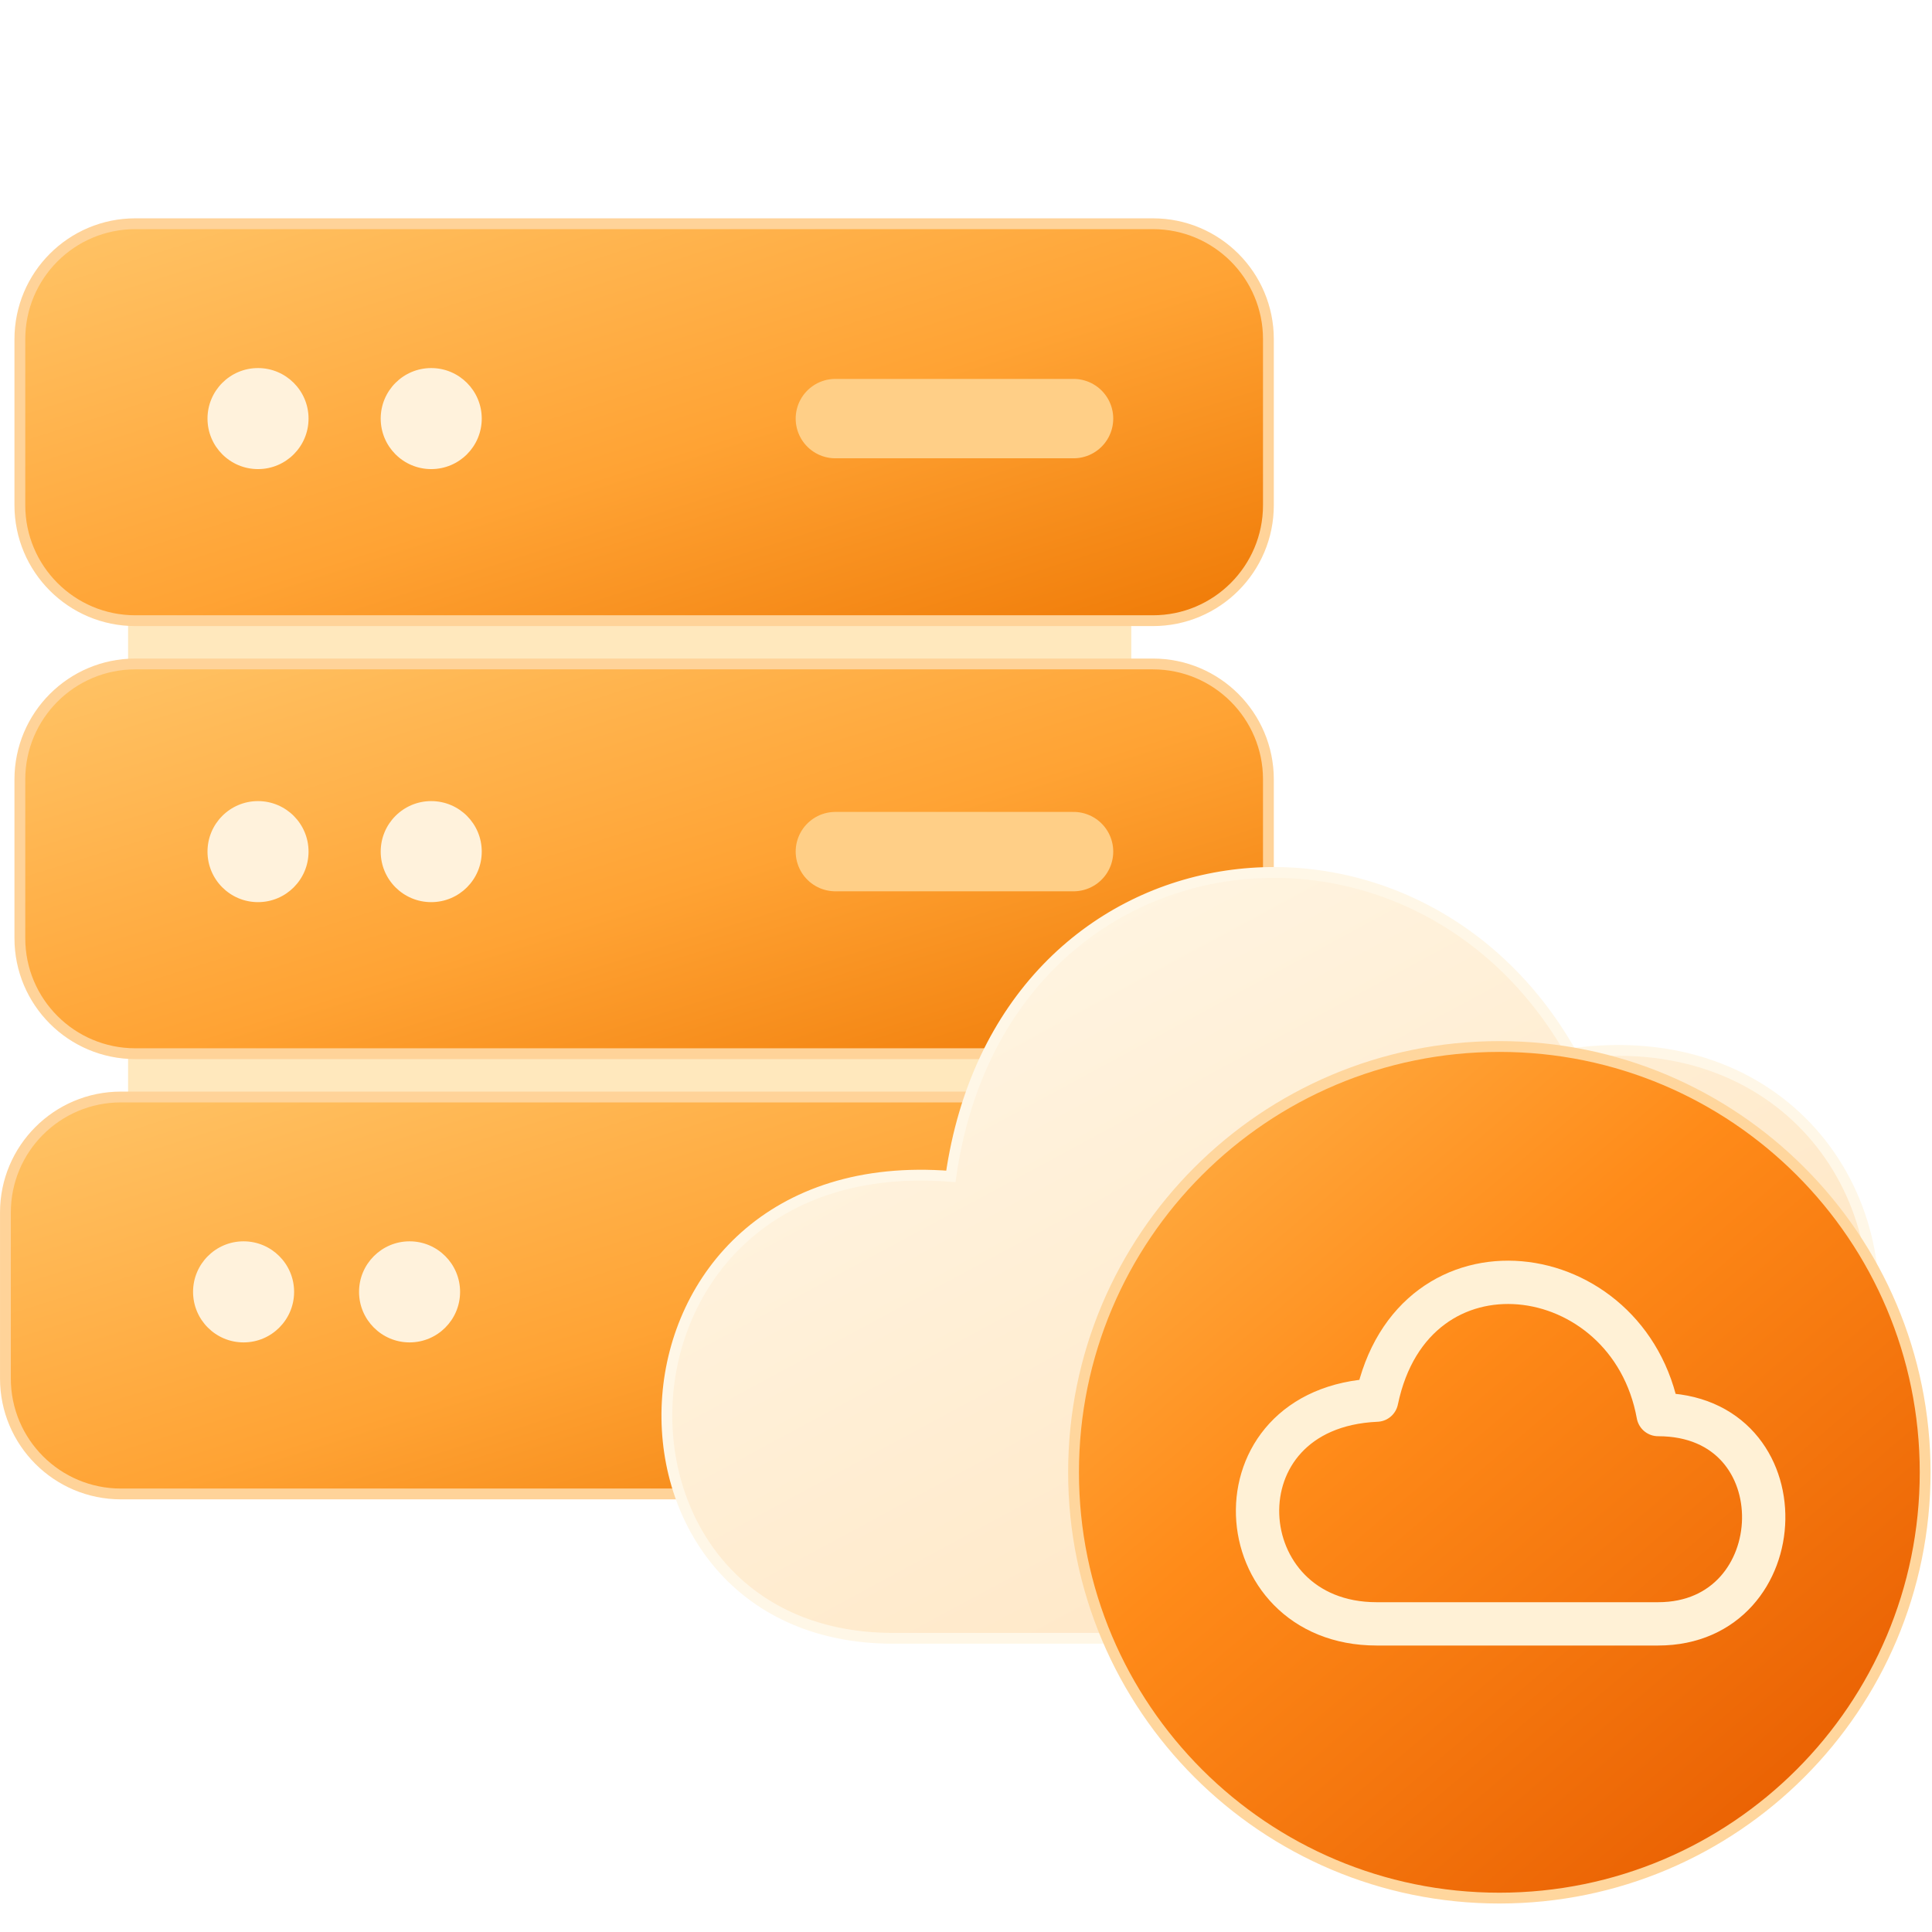
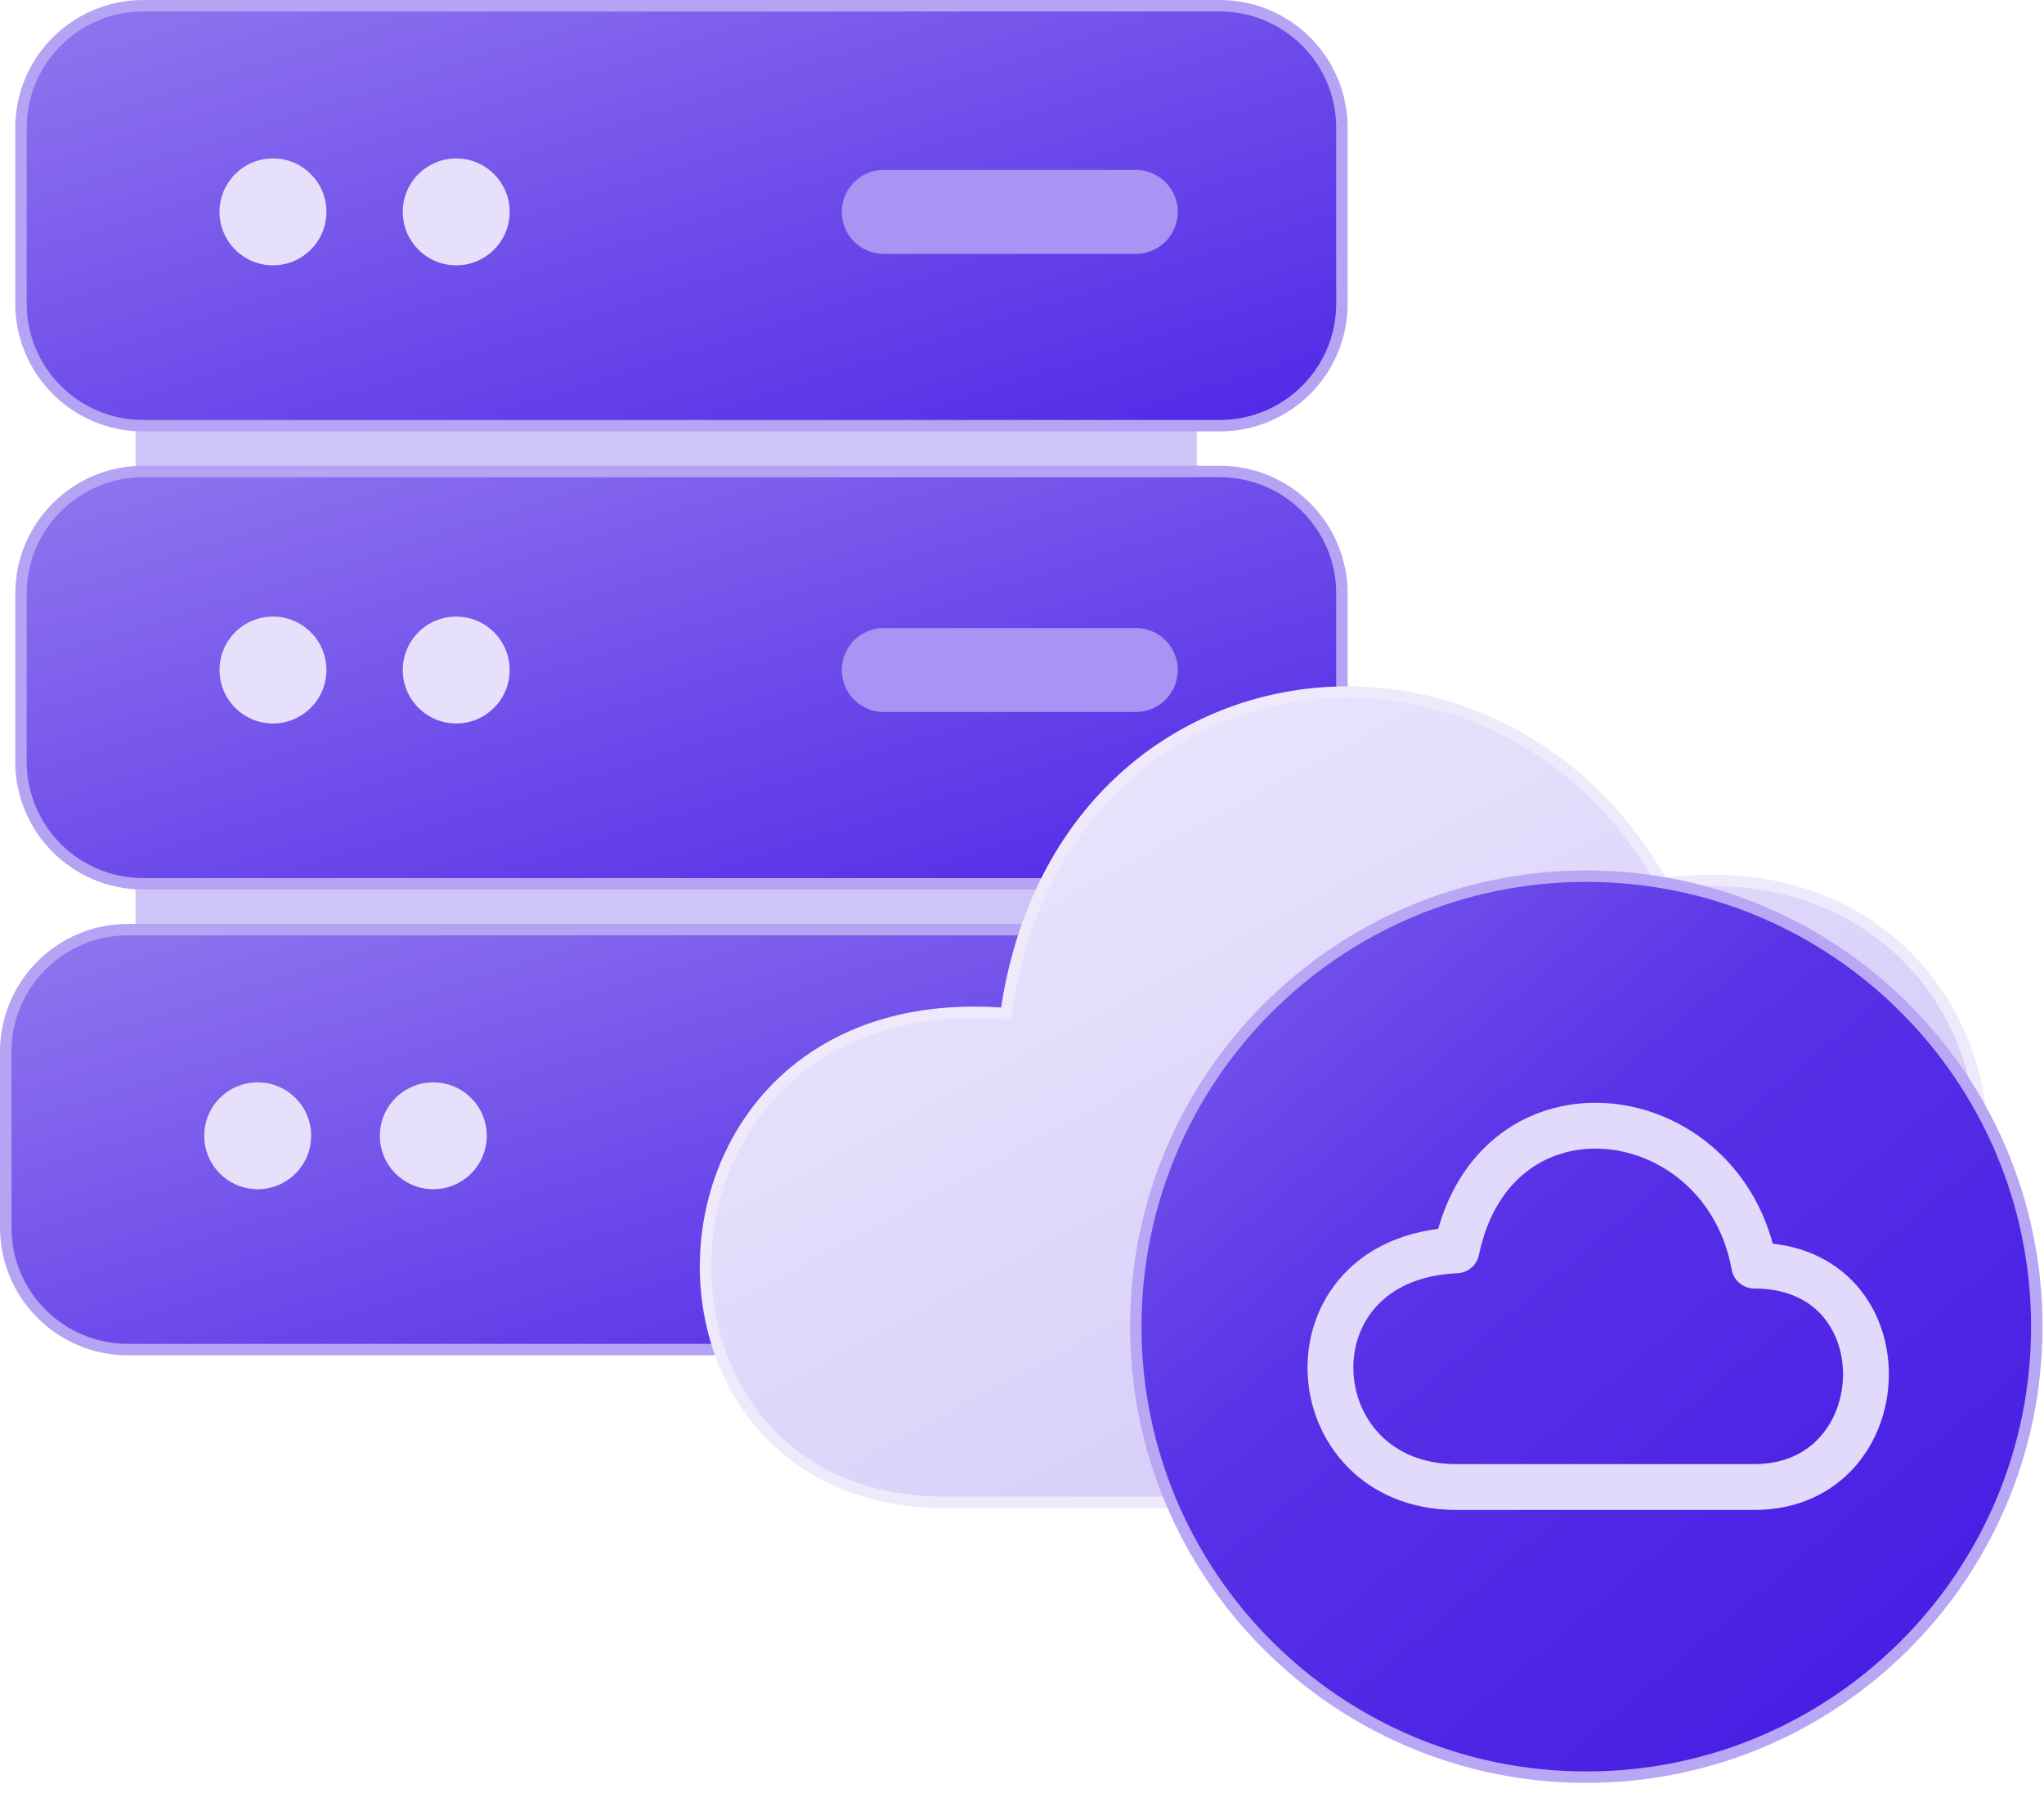
- <svg xmlns="http://www.w3.org/2000/svg" width="57" height="57" viewBox="0 0 57 57" fill="none">
-   <path d="M31.673 15.118H5.483C4.542 15.118 3.779 15.881 3.779 16.821V36.411C3.779 37.352 4.542 38.114 5.483 38.114H31.673C32.614 38.114 33.376 37.352 33.376 36.411V16.821C33.376 15.881 32.614 15.118 31.673 15.118Z" fill="#FFE8BD" />
-   <path d="M34.015 6.601H3.992C2.111 6.601 0.586 8.126 0.586 10.008V14.905C0.586 16.786 2.111 18.312 3.992 18.312H34.015C35.897 18.312 37.422 16.786 37.422 14.905V10.008C37.422 8.126 35.897 6.601 34.015 6.601Z" fill="url(#paint0_linear_8_143)" stroke-width="0.319" stroke="#FFD399" />
-   <path d="M34.015 19.589H3.992C2.111 19.589 0.586 21.115 0.586 22.996V27.681C0.586 29.562 2.111 31.087 3.992 31.087H34.015C35.897 31.087 37.422 29.562 37.422 27.681V22.996C37.422 21.115 35.897 19.589 34.015 19.589Z" fill="url(#paint1_linear_8_143)" stroke-width="0.319" stroke="#FFD399" />
-   <path d="M34.015 32.365H3.567C1.685 32.365 0.16 33.89 0.16 35.772V40.669C0.16 42.551 1.685 44.076 3.567 44.076H34.015C35.897 44.076 37.422 42.551 37.422 40.669V35.772C37.422 33.89 35.897 32.365 34.015 32.365Z" fill="url(#paint2_linear_8_143)" stroke-width="0.319" stroke="#FFD399" />
-   <path d="M7.612 13.84C8.435 13.84 9.103 13.173 9.103 12.35C9.103 11.527 8.435 10.859 7.612 10.859C6.789 10.859 6.122 11.527 6.122 12.35C6.122 13.173 6.789 13.84 7.612 13.84Z" fill="#FFF2DC" />
-   <path d="M12.722 13.84C13.546 13.84 14.213 13.173 14.213 12.35C14.213 11.527 13.546 10.859 12.722 10.859C11.899 10.859 11.232 11.527 11.232 12.35C11.232 13.173 11.899 13.84 12.722 13.84Z" fill="#FFF2DC" />
-   <path d="M7.612 26.616C8.435 26.616 9.103 25.949 9.103 25.125C9.103 24.302 8.435 23.635 7.612 23.635C6.789 23.635 6.122 24.302 6.122 25.125C6.122 25.949 6.789 26.616 7.612 26.616Z" fill="#FFF2DC" />
-   <path d="M12.722 26.616C13.546 26.616 14.213 25.949 14.213 25.125C14.213 24.302 13.546 23.635 12.722 23.635C11.899 23.635 11.232 24.302 11.232 25.125C11.232 25.949 11.899 26.616 12.722 26.616Z" fill="#FFF2DC" />
-   <path d="M7.186 39.605C8.009 39.605 8.677 38.937 8.677 38.114C8.677 37.291 8.009 36.623 7.186 36.623C6.363 36.623 5.696 37.291 5.696 38.114C5.696 38.937 6.363 39.605 7.186 39.605Z" fill="#FFF2DC" />
-   <path d="M12.084 39.605C12.907 39.605 13.574 38.937 13.574 38.114C13.574 37.291 12.907 36.623 12.084 36.623C11.261 36.623 10.593 37.291 10.593 38.114C10.593 38.937 11.261 39.605 12.084 39.605Z" fill="#FFF2DC" />
-   <path d="M24.646 12.35H31.673M24.646 25.125H31.673M24.646 38.114H31.673" stroke-width="2.342" stroke-linecap="round" stroke="#FFCF87" />
-   <path d="M26.35 48.335C16.981 48.335 17.407 33.855 28.053 34.707C29.544 24.274 41.681 22.783 46.365 31.087C52.54 30.236 56.16 35.133 55.095 40.03C54.456 44.928 50.411 48.335 45.513 48.335H26.35Z" fill="url(#paint3_linear_8_143)" stroke-width="0.319" stroke="#FFF7E7" />
-   <path d="M44.236 56C51.174 56 56.798 50.376 56.798 43.437C56.798 36.499 51.174 30.875 44.236 30.875C37.298 30.875 31.673 36.499 31.673 43.437C31.673 50.376 37.298 56 44.236 56Z" fill="url(#paint4_linear_8_143)" stroke-width="0.319" stroke="#FFD69D" />
-   <path d="M40.616 47.909C36.145 47.909 35.719 41.521 40.616 41.308C41.681 36.198 48.069 37.05 48.92 41.734C53.179 41.734 52.966 47.909 48.92 47.909H40.616Z" stroke-width="1.278" stroke-linecap="round" stroke-linejoin="round" stroke="#FFF1D6" />
+ <svg xmlns="http://www.w3.org/2000/svg" width="57" height="50" viewBox="0 0 57 50" fill="none">
+   <path d="M31.673 8.677H5.483C4.542 8.677 3.779 9.44 3.779 10.38V29.97C3.779 30.91 4.542 31.673 5.483 31.673H31.673C32.614 31.673 33.376 30.91 33.376 29.97V10.38C33.376 9.44 32.614 8.677 31.673 8.677Z" fill="#CFC4F8" />
+   <path d="M34.015 0.16H3.992C2.111 0.16 0.585 1.685 0.585 3.567V8.464C0.585 10.345 2.111 11.871 3.992 11.871H34.015C35.897 11.871 37.422 10.345 37.422 8.464V3.567C37.422 1.685 35.897 0.16 34.015 0.16Z" fill="url(#paint0_linear_105_35754)" stroke-width="0.319" stroke="#B5A4F4" />
+   <path d="M34.015 13.148H3.992C2.111 13.148 0.585 14.674 0.585 16.555V21.24C0.585 23.121 2.111 24.646 3.992 24.646H34.015C35.897 24.646 37.422 23.121 37.422 21.24V16.555C37.422 14.674 35.897 13.148 34.015 13.148Z" fill="url(#paint1_linear_105_35754)" stroke-width="0.319" stroke="#B5A4F4" />
+   <path d="M34.015 25.924H3.567C1.685 25.924 0.16 27.449 0.16 29.331V34.228C0.16 36.11 1.685 37.635 3.567 37.635H34.015C35.897 37.635 37.422 36.11 37.422 34.228V29.331C37.422 27.449 35.897 25.924 34.015 25.924Z" fill="url(#paint2_linear_105_35754)" stroke-width="0.319" stroke="#B5A4F4" />
+   <path d="M7.612 7.399C8.435 7.399 9.103 6.732 9.103 5.909C9.103 5.086 8.435 4.418 7.612 4.418C6.789 4.418 6.122 5.086 6.122 5.909C6.122 6.732 6.789 7.399 7.612 7.399Z" fill="#E6E0FB" />
+   <path d="M12.722 7.399C13.546 7.399 14.213 6.732 14.213 5.909C14.213 5.086 13.546 4.418 12.722 4.418C11.899 4.418 11.232 5.086 11.232 5.909C11.232 6.732 11.899 7.399 12.722 7.399Z" fill="#E6E0FB" />
+   <path d="M7.612 20.175C8.435 20.175 9.103 19.508 9.103 18.684C9.103 17.861 8.435 17.194 7.612 17.194C6.789 17.194 6.122 17.861 6.122 18.684C6.122 19.508 6.789 20.175 7.612 20.175Z" fill="#E6E0FB" />
+   <path d="M12.722 20.175C13.546 20.175 14.213 19.508 14.213 18.684C14.213 17.861 13.546 17.194 12.722 17.194C11.899 17.194 11.232 17.861 11.232 18.684C11.232 19.508 11.899 20.175 12.722 20.175Z" fill="#E6E0FB" />
+   <path d="M7.186 33.163C8.009 33.163 8.677 32.496 8.677 31.673C8.677 30.85 8.009 30.183 7.186 30.183C6.363 30.183 5.696 30.85 5.696 31.673C5.696 32.496 6.363 33.163 7.186 33.163Z" fill="#E6E0FB" />
+   <path d="M12.084 33.163C12.907 33.163 13.574 32.496 13.574 31.673C13.574 30.85 12.907 30.183 12.084 30.183C11.26 30.183 10.593 30.85 10.593 31.673C10.593 32.496 11.26 33.163 12.084 33.163Z" fill="#E6E0FB" />
+   <path d="M24.646 5.909H31.673M24.646 18.684H31.673M24.646 31.673H31.673" stroke-width="2.342" stroke-linecap="round" stroke="#A894F2" />
+   <path d="M26.35 41.894C16.981 41.894 17.407 27.415 28.053 28.266C29.544 17.833 41.681 16.342 46.365 24.646C52.54 23.795 56.16 28.692 55.095 33.589C54.456 38.487 50.411 41.894 45.513 41.894H26.35Z" fill="url(#paint3_linear_105_35754)" stroke-width="0.319" stroke="#EEEAFC" />
+   <path d="M44.236 49.559C51.174 49.559 56.799 43.934 56.799 36.996C56.799 30.058 51.174 24.433 44.236 24.433C37.298 24.433 31.673 30.058 31.673 36.996C31.673 43.934 37.298 49.559 44.236 49.559Z" fill="url(#paint4_linear_105_35754)" stroke-width="0.319" stroke="#B8A7F5" />
+   <path d="M40.616 41.468C36.145 41.468 35.719 35.08 40.616 34.867C41.681 29.757 48.069 30.608 48.92 35.293C53.179 35.293 52.966 41.468 48.92 41.468H40.616Z" stroke-width="1.278" stroke-linecap="round" stroke-linejoin="round" stroke="#E1DAFB" />
  <defs>
-     <linearGradient id="paint0_linear_8_143" x1="0.586" y1="6.601" x2="7.348" y2="27.873" gradientUnits="userSpaceOnUse">
-       <stop stop-color="#FFC467" />
-       <stop offset="0.55" stop-color="#FFA334" />
-       <stop offset="1" stop-color="#EF7905" />
+     <linearGradient id="paint0_linear_105_35754" x1="0.585" y1="0.16" x2="7.348" y2="21.432" gradientUnits="userSpaceOnUse">
+       <stop stop-color="#9177EF" />
+       <stop offset="0.55" stop-color="#6C49EA" />
+       <stop offset="1" stop-color="#5027E6" />
    </linearGradient>
-     <linearGradient id="paint1_linear_8_143" x1="0.586" y1="19.589" x2="7.126" y2="40.544" gradientUnits="userSpaceOnUse">
-       <stop stop-color="#FFC467" />
-       <stop offset="0.55" stop-color="#FFA334" />
-       <stop offset="1" stop-color="#EF7905" />
+     <linearGradient id="paint1_linear_105_35754" x1="0.585" y1="13.148" x2="7.126" y2="34.103" gradientUnits="userSpaceOnUse">
+       <stop stop-color="#9177EF" />
+       <stop offset="0.55" stop-color="#6C49EA" />
+       <stop offset="1" stop-color="#5027E6" />
    </linearGradient>
-     <linearGradient id="paint2_linear_8_143" x1="0.16" y1="32.365" x2="6.859" y2="53.681" gradientUnits="userSpaceOnUse">
-       <stop stop-color="#FFC467" />
-       <stop offset="0.55" stop-color="#FFA334" />
-       <stop offset="1" stop-color="#EF7905" />
+     <linearGradient id="paint2_linear_105_35754" x1="0.16" y1="25.924" x2="6.859" y2="47.24" gradientUnits="userSpaceOnUse">
+       <stop stop-color="#9177EF" />
+       <stop offset="0.55" stop-color="#6C49EA" />
+       <stop offset="1" stop-color="#5027E6" />
    </linearGradient>
-     <linearGradient id="paint3_linear_8_143" x1="19.675" y1="25.74" x2="35.936" y2="55.888" gradientUnits="userSpaceOnUse">
-       <stop stop-color="#FFF8E9" />
-       <stop offset="1" stop-color="#FFE4BF" />
+     <linearGradient id="paint3_linear_105_35754" x1="19.675" y1="19.299" x2="35.936" y2="49.447" gradientUnits="userSpaceOnUse">
+       <stop stop-color="#EFEBFD" />
+       <stop offset="1" stop-color="#D1C6F8" />
    </linearGradient>
-     <linearGradient id="paint4_linear_8_143" x1="31.673" y1="30.875" x2="53.03" y2="56" gradientUnits="userSpaceOnUse">
-       <stop stop-color="#FFB64E" />
-       <stop offset="0.42" stop-color="#FF8B19" />
-       <stop offset="1" stop-color="#E75C00" />
+     <linearGradient id="paint4_linear_105_35754" x1="31.673" y1="24.433" x2="53.03" y2="49.559" gradientUnits="userSpaceOnUse">
+       <stop stop-color="#7F61EC" />
+       <stop offset="0.42" stop-color="#5931E7" />
+       <stop offset="1" stop-color="#461BE3" />
    </linearGradient>
  </defs>
</svg>
